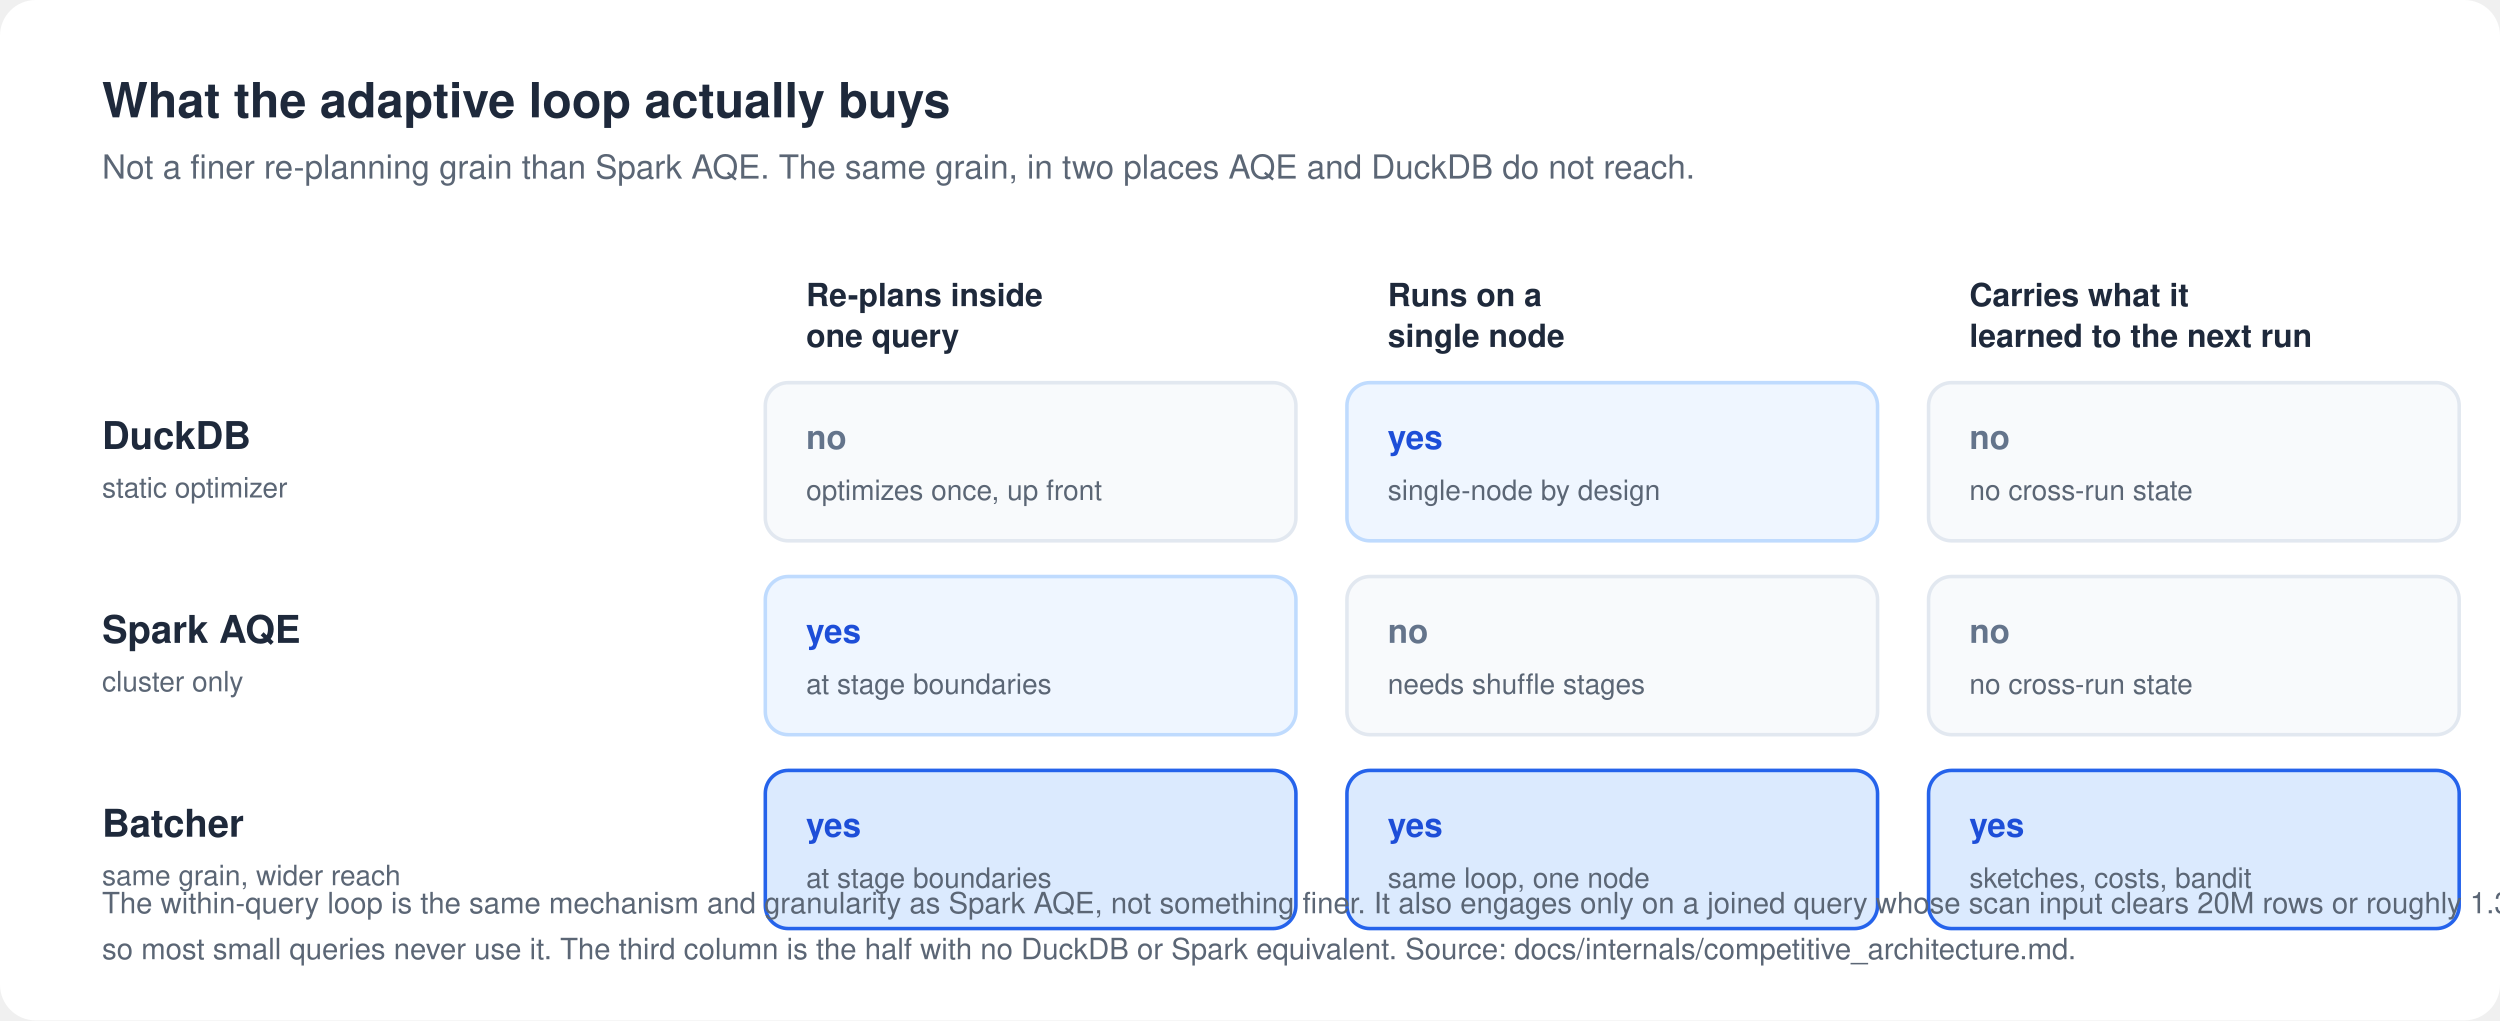
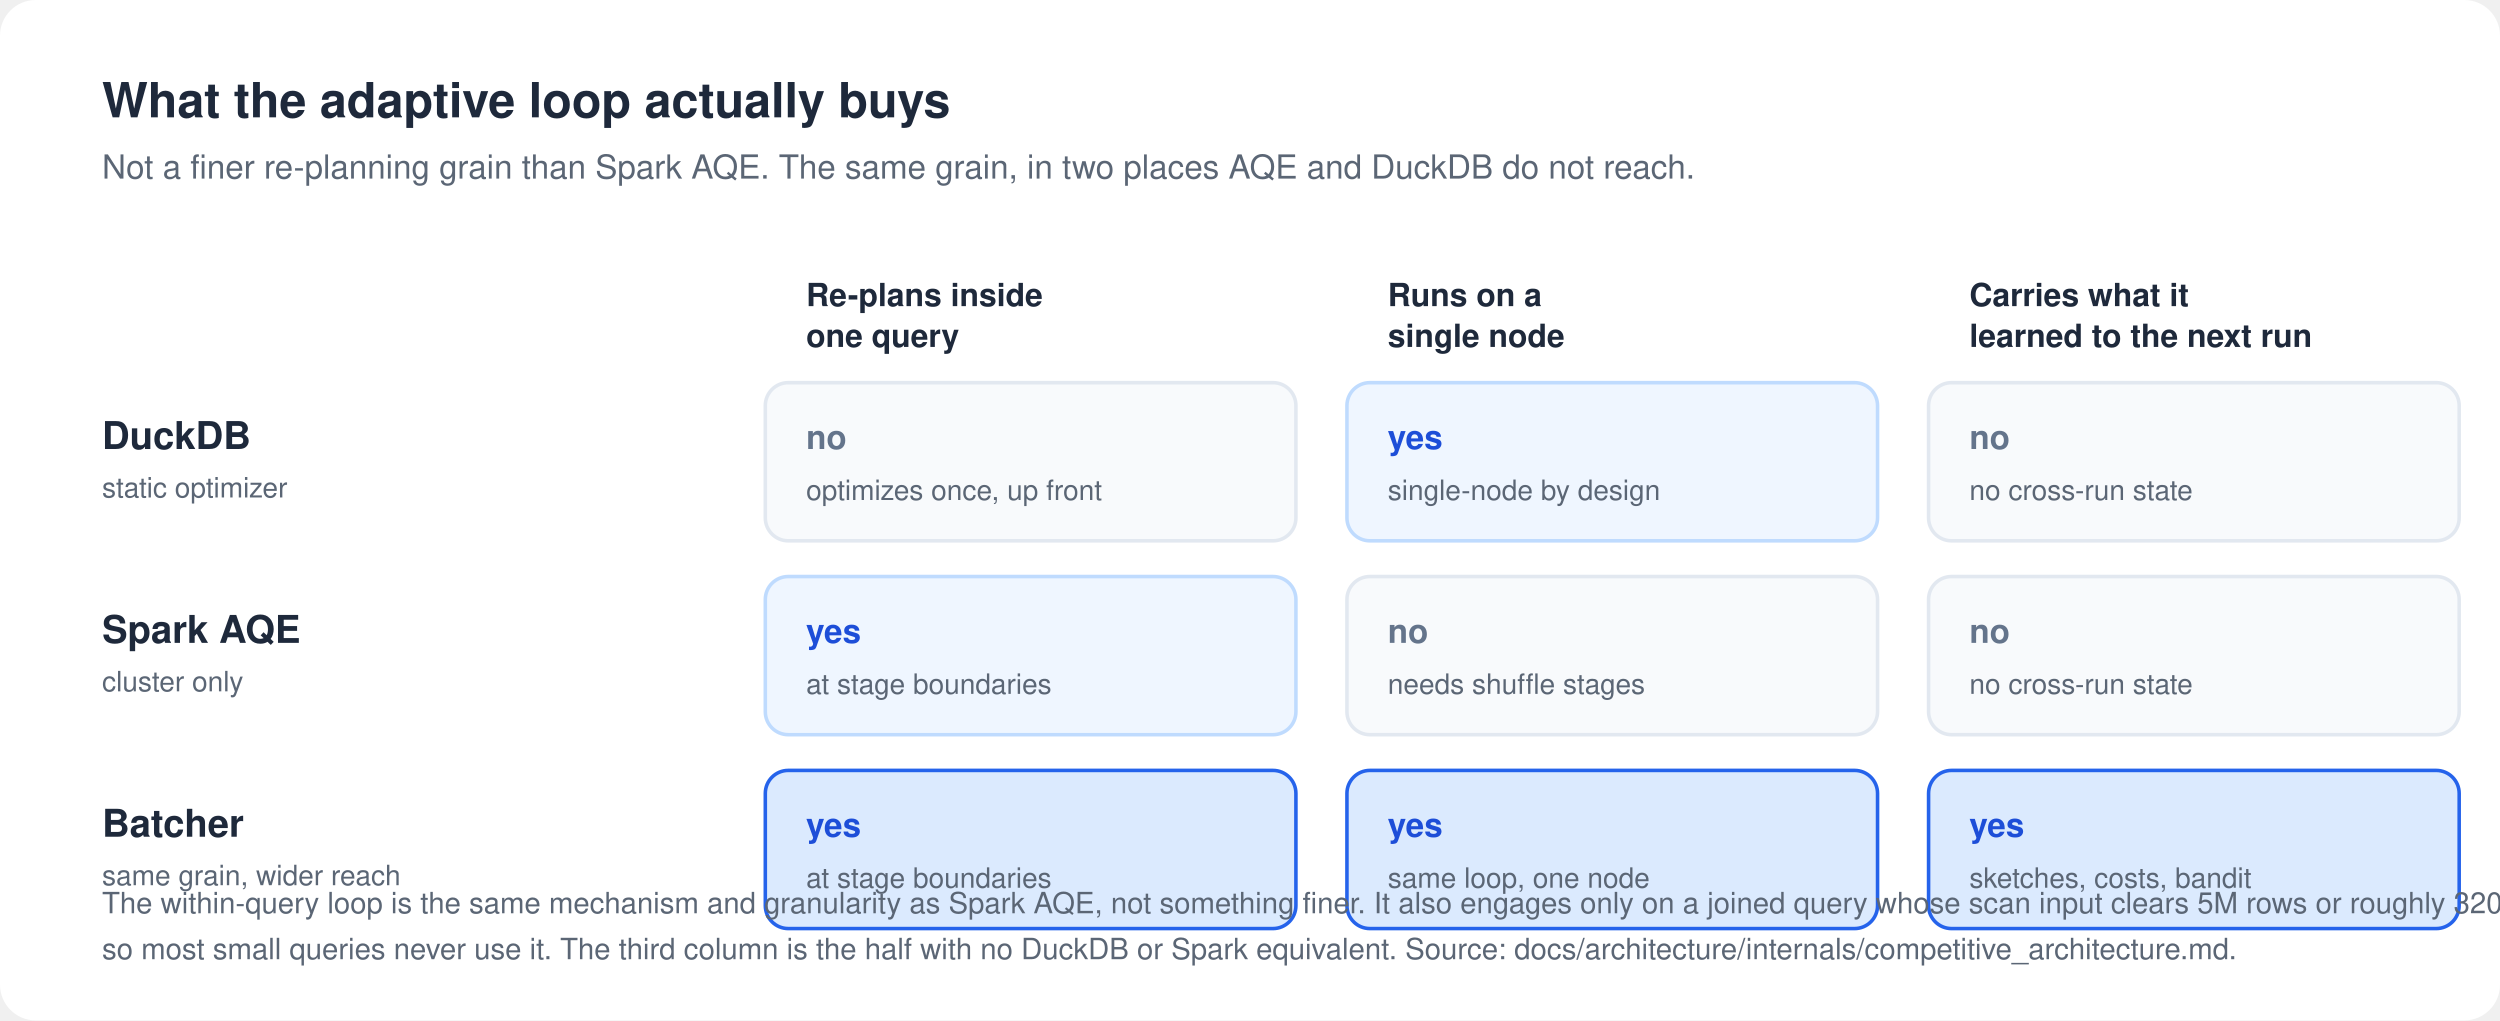
<svg xmlns="http://www.w3.org/2000/svg" viewBox="0 0 980 400" role="img" width="980" height="400">
  <defs>
    <style>
  .surf { fill: #ffffff; }
  .cell { fill: #f8fafc; stroke: #e2e8f0; }
  .cell-yes { fill: #eff6ff; stroke: #bfdbfe; }
  .cell-bt { fill: #dbeafe; stroke: #2563eb; }
  .t-head { fill: #1e293b; }
  .t-sub { fill: #5b6675; }
  .t-yes { fill: #1d4ed8; }
  .t-no { fill: #64748b; }
  .colhead { fill: #1e293b; }
  @media (prefers-color-scheme: dark) {
    .surf { fill: #131c31; }
    .cell { fill: #0f172a; stroke: #243049; }
    .cell-yes { fill: #172554; stroke: #1e3a8a; }
    .cell-bt { fill: #1e3a8a; stroke: #60a5fa; }
    .t-head { fill: #e2e8f0; }
    .t-sub { fill: #94a3b8; }
    .t-yes { fill: #93c5fd; }
    .t-no { fill: #94a3b8; }
    .colhead { fill: #e2e8f0; }
  }
</style>
  </defs>
  <rect x="0" y="0" width="980" height="400" rx="14" class="surf" />
  <text x="40" y="46" font-family="Helvetica,Arial,sans-serif" font-size="19" font-weight="700" class="t-head">What the adaptive loop actually buys</text>
  <text x="40" y="70" font-family="Helvetica,Arial,sans-serif" font-size="13" class="t-sub">Not a finer re-planning grain than Spark AQE. The same grain, in two places AQE and DuckDB do not reach.</text>
  <text x="316" y="120" font-family="Helvetica,Arial,sans-serif" font-size="12.5" font-weight="700" class="colhead">Re-plans inside</text>
  <text x="316" y="136" font-family="Helvetica,Arial,sans-serif" font-size="12.5" font-weight="700" class="colhead">one query</text>
  <text x="544" y="120" font-family="Helvetica,Arial,sans-serif" font-size="12.5" font-weight="700" class="colhead">Runs on a</text>
  <text x="544" y="136" font-family="Helvetica,Arial,sans-serif" font-size="12.5" font-weight="700" class="colhead">single node</text>
  <text x="772" y="120" font-family="Helvetica,Arial,sans-serif" font-size="12.5" font-weight="700" class="colhead">Carries what it</text>
  <text x="772" y="136" font-family="Helvetica,Arial,sans-serif" font-size="12.5" font-weight="700" class="colhead">learned to the next run</text>
  <text x="40" y="176" font-family="Helvetica,Arial,sans-serif" font-size="15" font-weight="700" class="t-head">DuckDB</text>
  <text x="40" y="195" font-family="Helvetica,Arial,sans-serif" font-size="11" class="t-sub">static optimizer</text>
  <rect x="300" y="150" width="208" height="62" rx="9" class="cell" stroke-width="1.4" />
  <text x="316" y="176" font-family="Helvetica,Arial,sans-serif" font-size="13" font-weight="700" class="t-no">no</text>
  <text x="316" y="196" font-family="Helvetica,Arial,sans-serif" font-size="11" class="t-sub">optimizes once, up front</text>
  <rect x="528" y="150" width="208" height="62" rx="9" class="cell-yes" stroke-width="1.4" />
  <text x="544" y="176" font-family="Helvetica,Arial,sans-serif" font-size="13" font-weight="700" class="t-yes">yes</text>
  <text x="544" y="196" font-family="Helvetica,Arial,sans-serif" font-size="11" class="t-sub">single-node by design</text>
  <rect x="756" y="150" width="208" height="62" rx="9" class="cell" stroke-width="1.4" />
  <text x="772" y="176" font-family="Helvetica,Arial,sans-serif" font-size="13" font-weight="700" class="t-no">no</text>
  <text x="772" y="196" font-family="Helvetica,Arial,sans-serif" font-size="11" class="t-sub">no cross-run state</text>
  <text x="40" y="252" font-family="Helvetica,Arial,sans-serif" font-size="15" font-weight="700" class="t-head">Spark AQE</text>
  <text x="40" y="271" font-family="Helvetica,Arial,sans-serif" font-size="11" class="t-sub">cluster only</text>
  <rect x="300" y="226" width="208" height="62" rx="9" class="cell-yes" stroke-width="1.4" />
  <text x="316" y="252" font-family="Helvetica,Arial,sans-serif" font-size="13" font-weight="700" class="t-yes">yes</text>
  <text x="316" y="272" font-family="Helvetica,Arial,sans-serif" font-size="11" class="t-sub">at stage boundaries</text>
  <rect x="528" y="226" width="208" height="62" rx="9" class="cell" stroke-width="1.4" />
  <text x="544" y="252" font-family="Helvetica,Arial,sans-serif" font-size="13" font-weight="700" class="t-no">no</text>
  <text x="544" y="272" font-family="Helvetica,Arial,sans-serif" font-size="11" class="t-sub">needs shuffle stages</text>
  <rect x="756" y="226" width="208" height="62" rx="9" class="cell" stroke-width="1.4" />
  <text x="772" y="252" font-family="Helvetica,Arial,sans-serif" font-size="13" font-weight="700" class="t-no">no</text>
  <text x="772" y="272" font-family="Helvetica,Arial,sans-serif" font-size="11" class="t-sub">no cross-run state</text>
  <text x="40" y="328" font-family="Helvetica,Arial,sans-serif" font-size="15" font-weight="700" class="t-head">Batcher</text>
  <text x="40" y="347" font-family="Helvetica,Arial,sans-serif" font-size="11" class="t-sub">same grain, wider reach</text>
  <rect x="300" y="302" width="208" height="62" rx="9" class="cell-bt" stroke-width="1.4" />
  <text x="316" y="328" font-family="Helvetica,Arial,sans-serif" font-size="13" font-weight="700" class="t-yes">yes</text>
  <text x="316" y="348" font-family="Helvetica,Arial,sans-serif" font-size="11" class="t-sub">at stage boundaries</text>
  <rect x="528" y="302" width="208" height="62" rx="9" class="cell-bt" stroke-width="1.4" />
  <text x="544" y="328" font-family="Helvetica,Arial,sans-serif" font-size="13" font-weight="700" class="t-yes">yes</text>
  <text x="544" y="348" font-family="Helvetica,Arial,sans-serif" font-size="11" class="t-sub">same loop, one node</text>
  <rect x="756" y="302" width="208" height="62" rx="9" class="cell-bt" stroke-width="1.4" />
  <text x="772" y="328" font-family="Helvetica,Arial,sans-serif" font-size="13" font-weight="700" class="t-yes">yes</text>
  <text x="772" y="348" font-family="Helvetica,Arial,sans-serif" font-size="11" class="t-sub">sketches, costs, bandit</text>
-   <text x="40" y="358" font-family="Helvetica,Arial,sans-serif" font-size="11.5" class="t-sub">The within-query loop is the same mechanism and granularity as Spark AQE, not something finer. It also engages only on a joined query whose scan input clears 20M rows or roughly 1.3 GB,</text>
-   <text x="40" y="376" font-family="Helvetica,Arial,sans-serif" font-size="11.5" class="t-sub">so most small queries never use it. The third column is the half with no DuckDB or Spark equivalent. Source: docs/internals/competitive_architecture.md.</text>
+   <text x="40" y="358" font-family="Helvetica,Arial,sans-serif" font-size="11.5" class="t-sub">The within-query loop is the same mechanism and granularity as Spark AQE, not something finer. It also engages only on a joined query whose scan input clears 5M rows or roughly 320 MB per pipeline breaker,</text>
+   <text x="40" y="376" font-family="Helvetica,Arial,sans-serif" font-size="11.5" class="t-sub">so most small queries never use it. The third column is the half with no DuckDB or Spark equivalent. Source: docs/architecture/internals/competitive_architecture.md.</text>
</svg>
